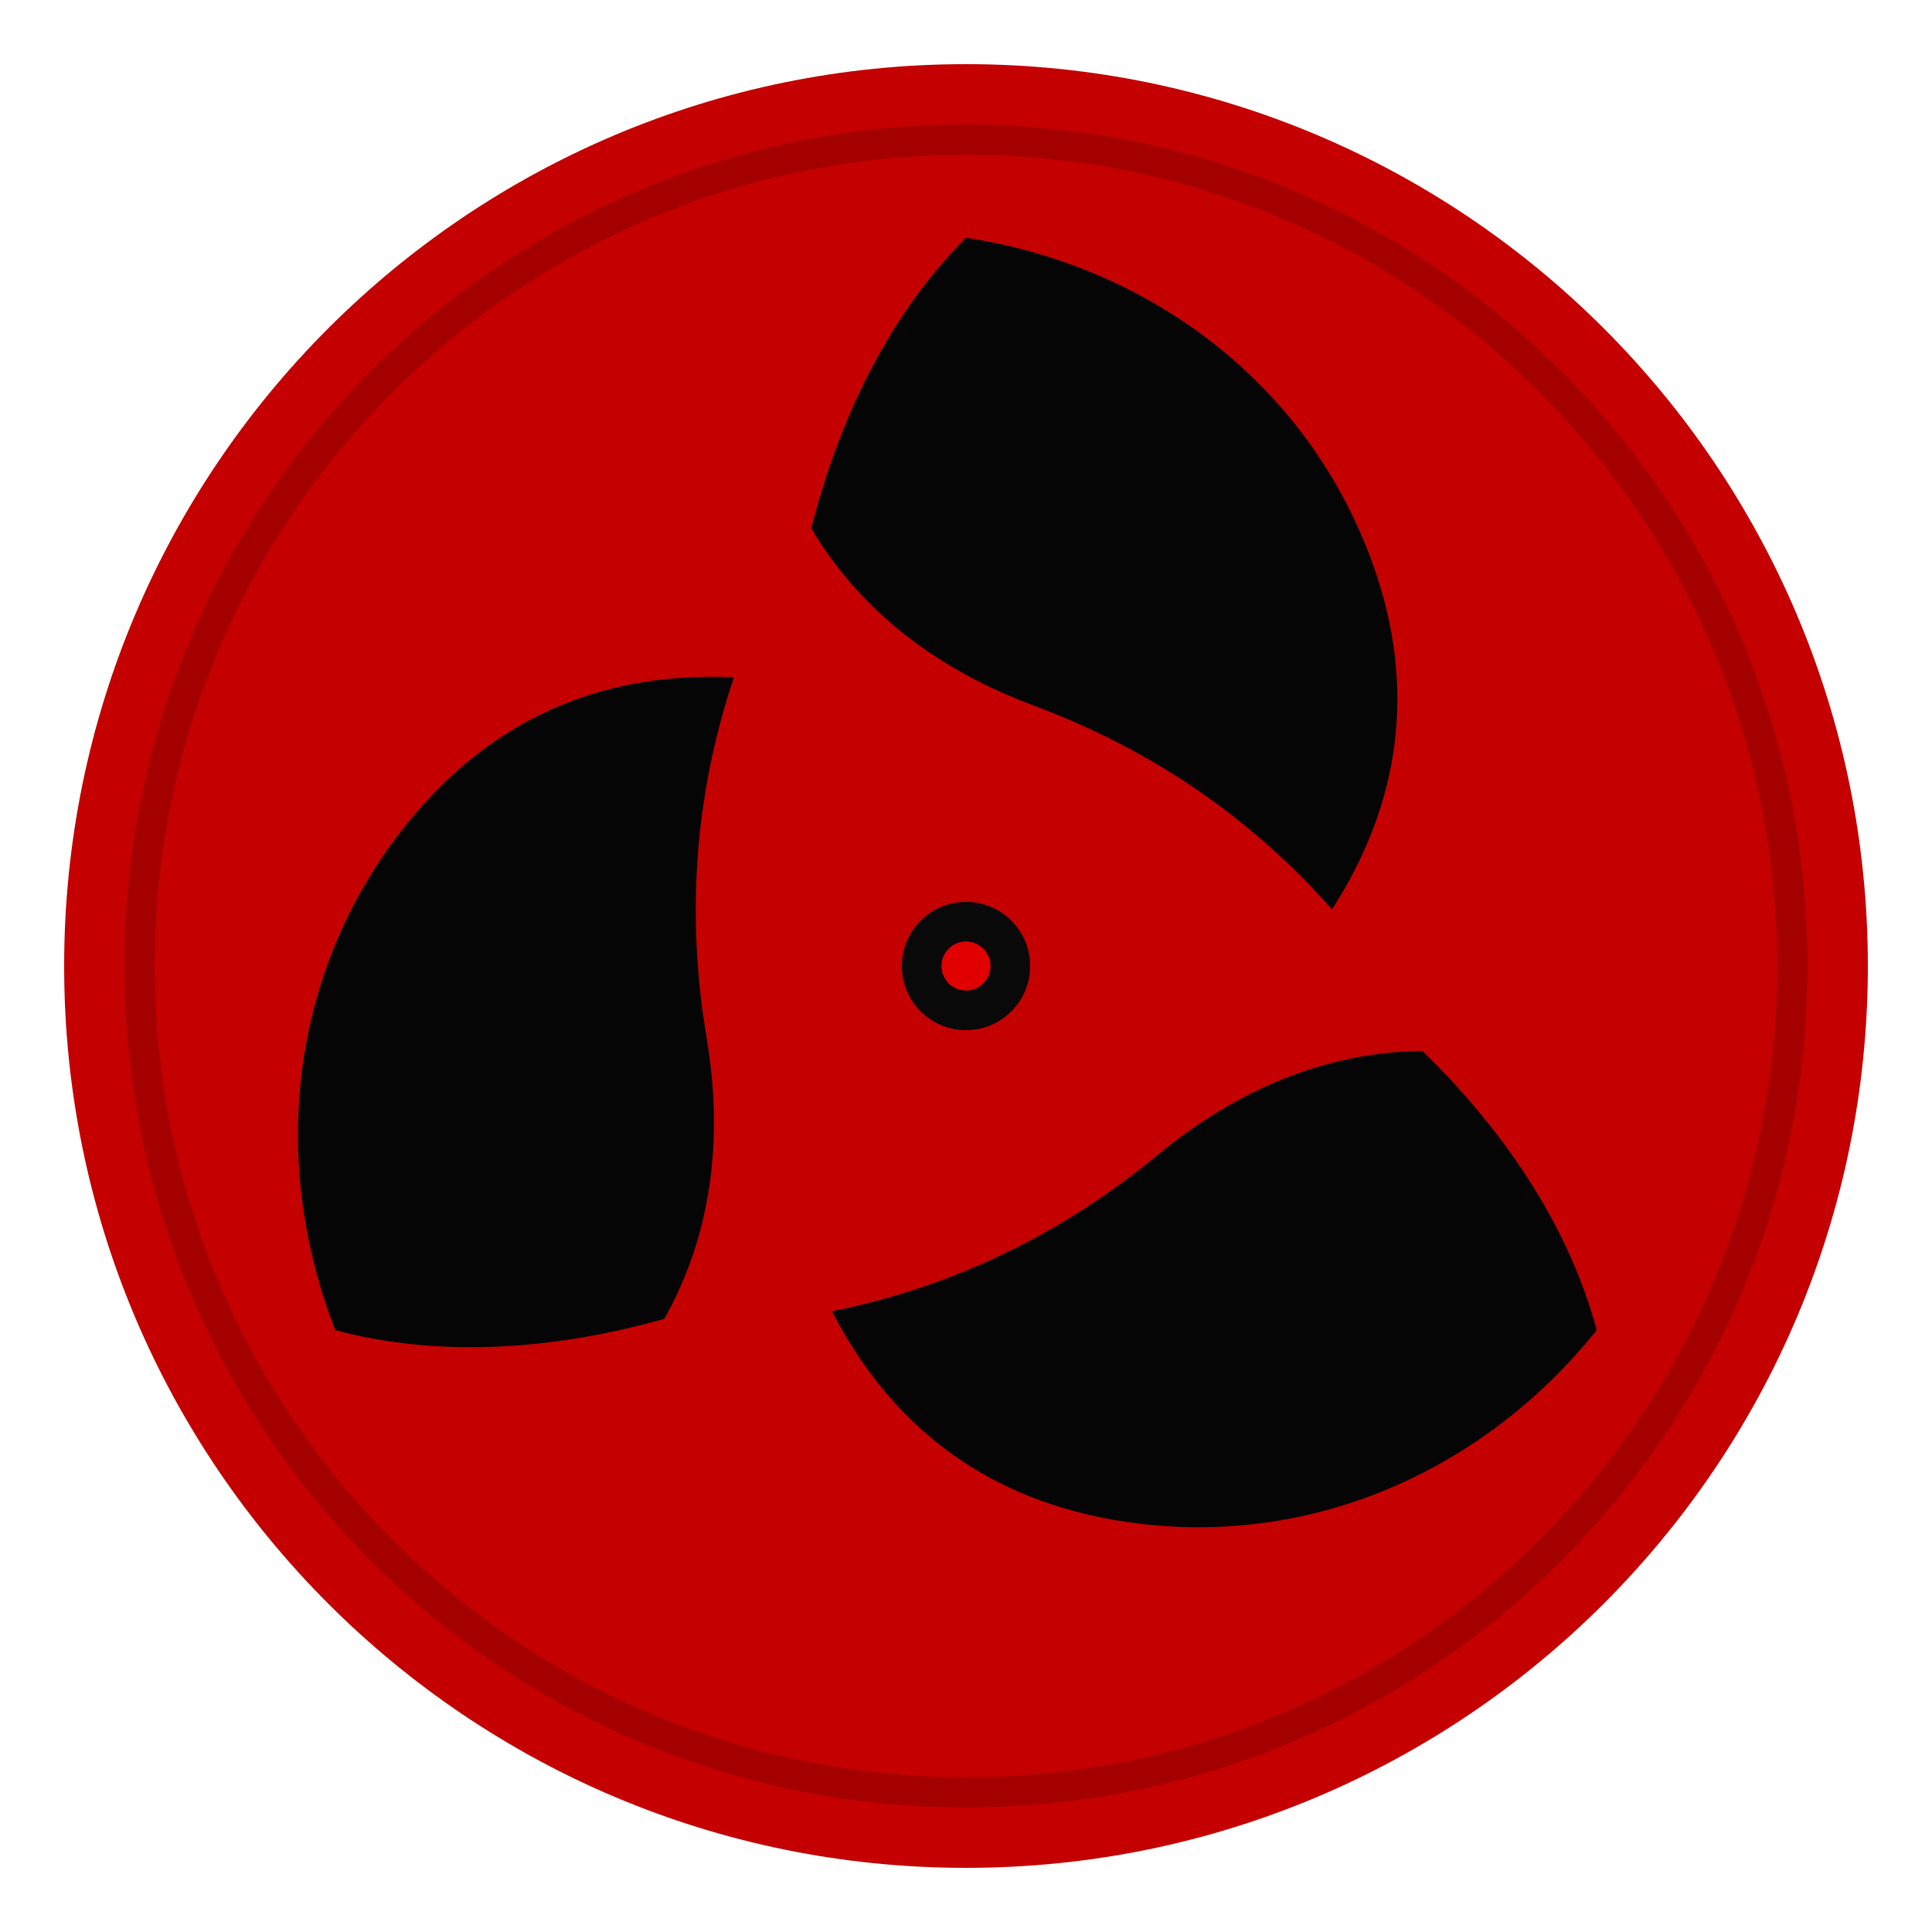
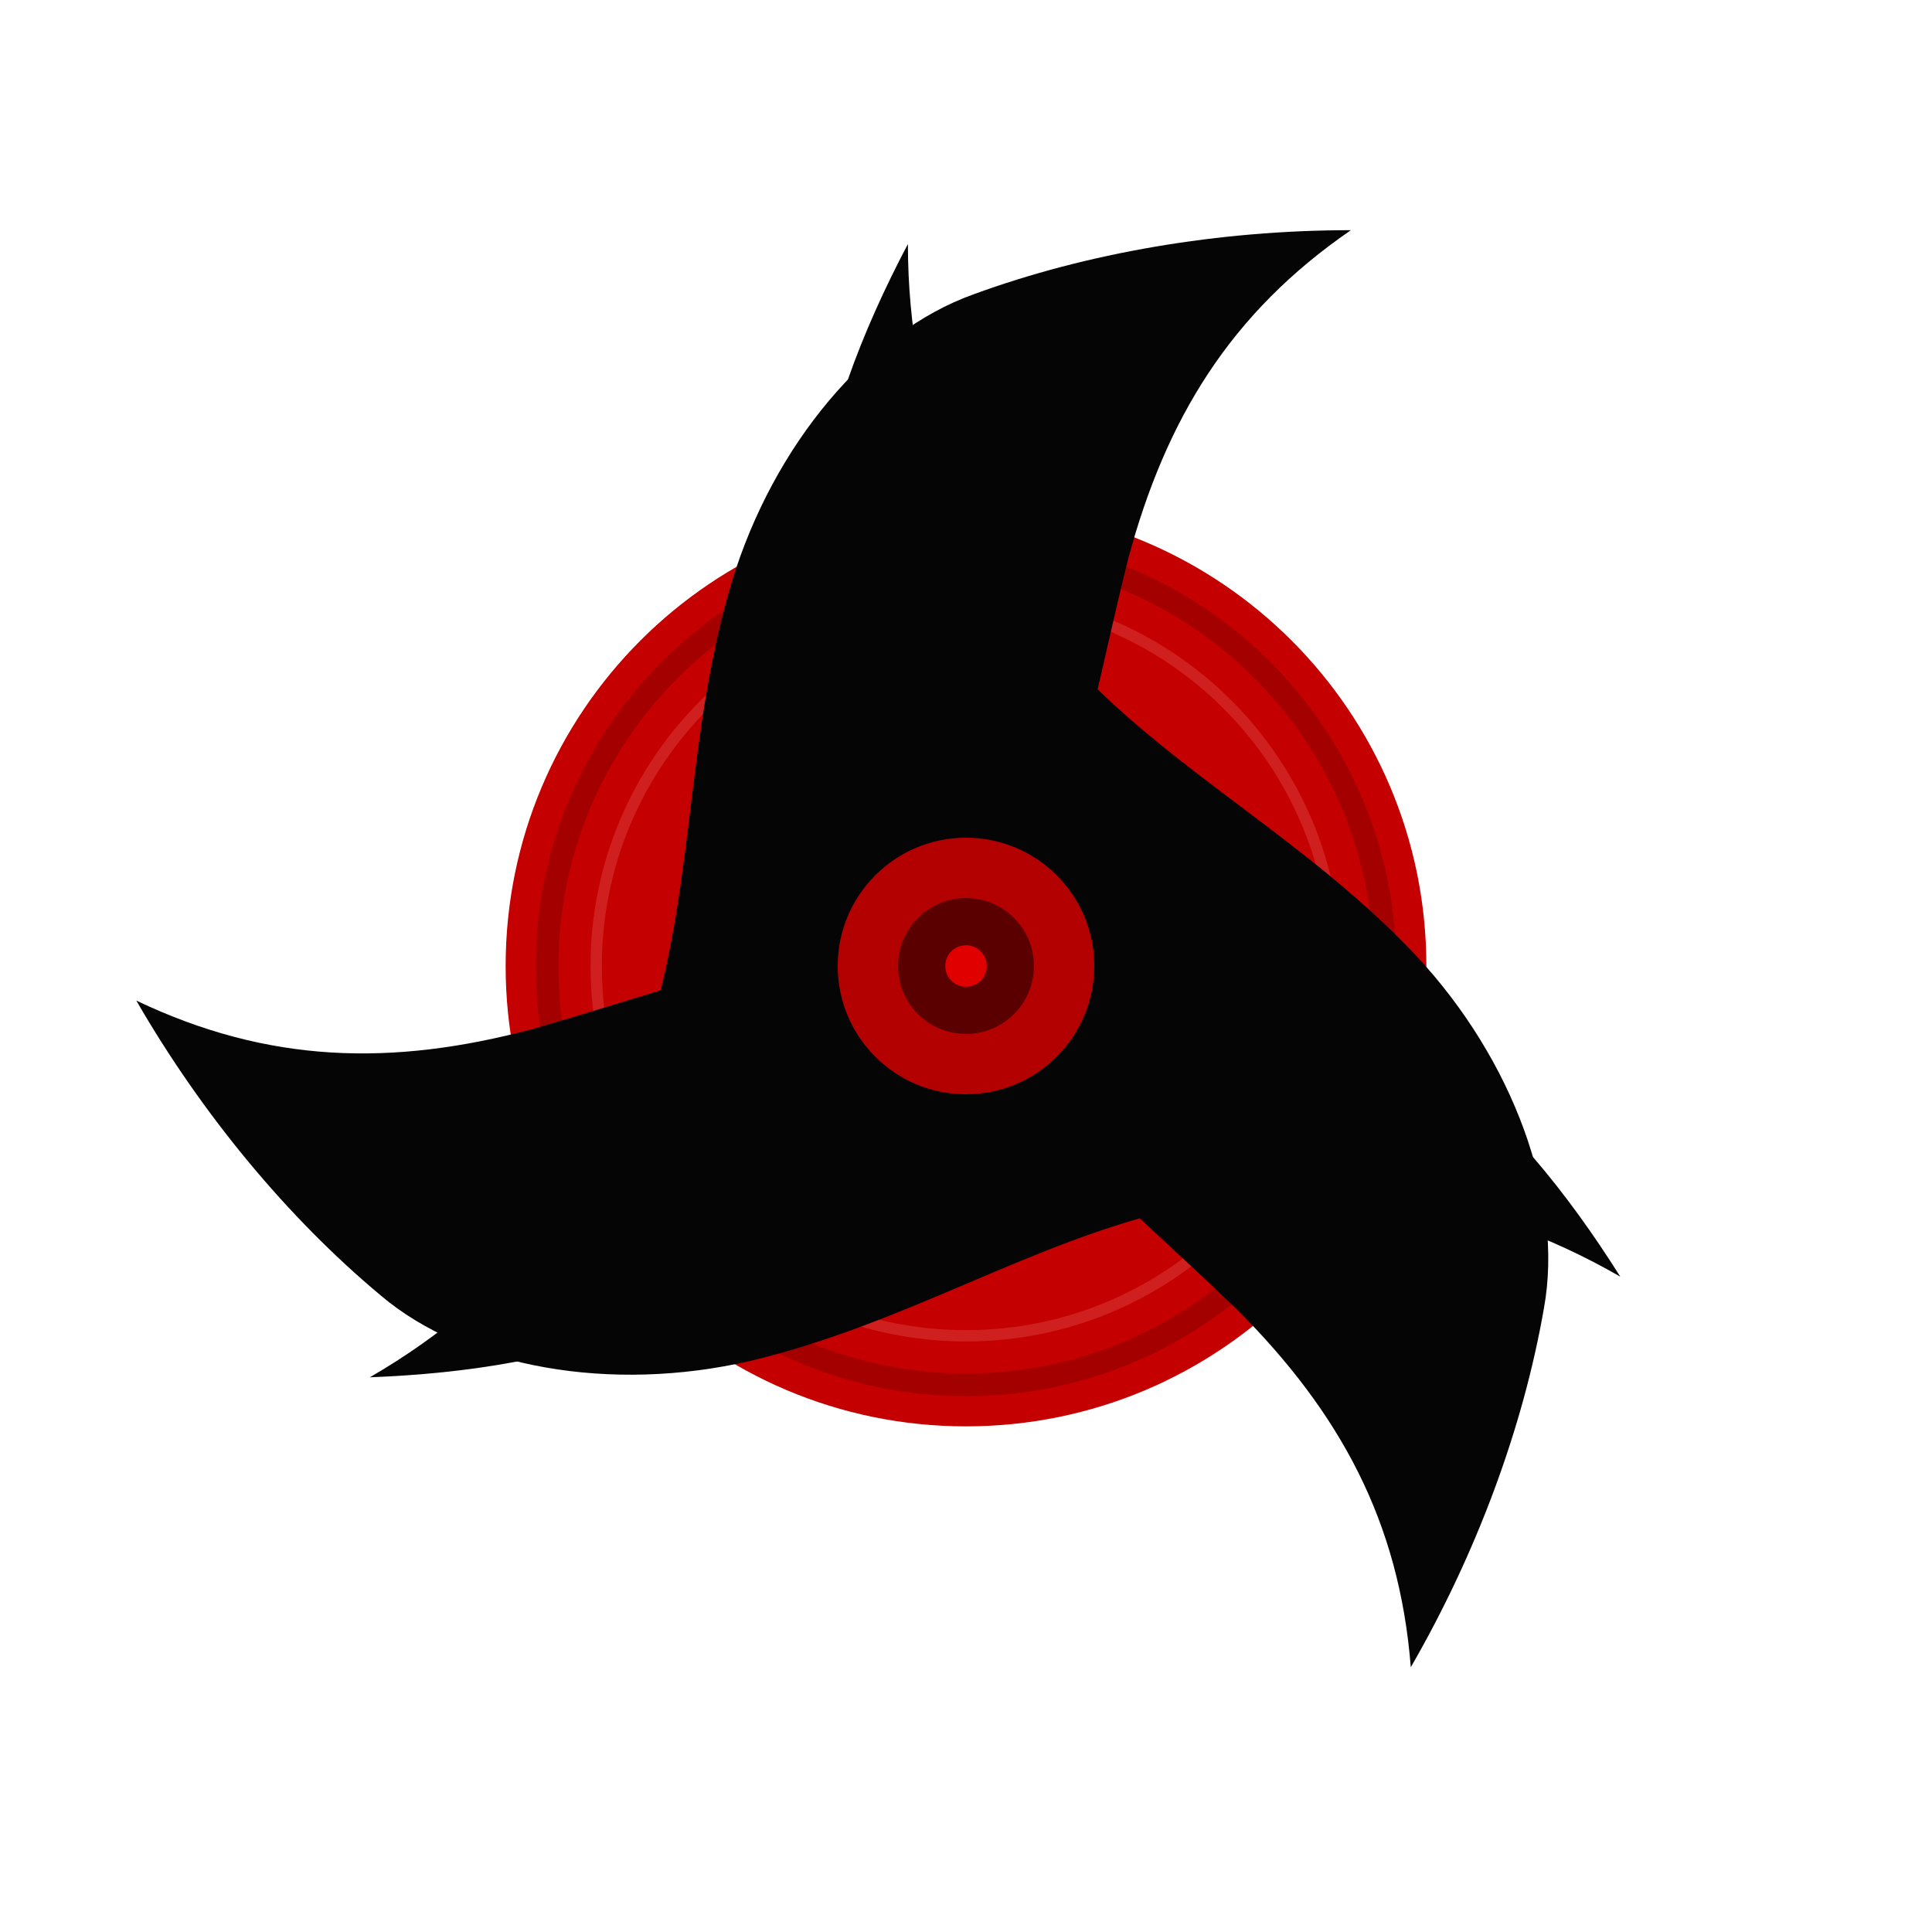
- <svg xmlns="http://www.w3.org/2000/svg" viewBox="0 0 1024 1024" role="img" aria-label="Three-blade Mangekyo-inspired symbol">
-   <circle cx="512" cy="512" r="478" fill="#c40000" />
-   <circle cx="512" cy="512" r="438" fill="none" stroke="#7f0000" stroke-width="16" opacity="0.45" />
-   <g fill="#050505">
-     <path d="M512 126              C610 141 694 204 728 300              C751 365 742 426 706 482              C661 431 607 396 548 374              C497 355 456 324 430 280              C446 217 474 164 512 126Z" />
-     <path d="M512 126              C610 141 694 204 728 300              C751 365 742 426 706 482              C661 431 607 396 548 374              C497 355 456 324 430 280              C446 217 474 164 512 126Z" transform="rotate(120 512 512)" />
-     <path d="M512 126              C610 141 694 204 728 300              C751 365 742 426 706 482              C661 431 607 396 548 374              C497 355 456 324 430 280              C446 217 474 164 512 126Z" transform="rotate(240 512 512)" />
-   </g>
-   <circle cx="512" cy="512" r="34" fill="#090909" />
-   <circle cx="512" cy="512" r="13" fill="#e00000" />
+ <svg xmlns="http://www.w3.org/2000/svg" width="512" height="512" viewBox="0 0 512 512" fill="none">
+   <circle cx="256" cy="256" r="122" fill="#C40000" />
+   <circle cx="256" cy="256" r="111" stroke="#7D0000" stroke-width="6" opacity="0.45" />
+   <circle cx="256" cy="256" r="98" stroke="#E35A5A" stroke-width="3" opacity="0.35" />
+   <defs>
+     <path id="blade" d="       M 258 78       C 230 88, 205 118, 194 154       C 182 194, 184 233, 173 270       C 161 311, 136 343, 98 365       C 124 364, 151 360, 176 349       C 219 330, 250 300, 268 258       C 284 221, 290 184, 299 148       C 309 111, 326 83, 358 61       C 323 61, 288 67, 258 78 Z" />
+   </defs>
+   <use href="#blade" fill="#050505" />
+   <use href="#blade" fill="#050505" transform="rotate(120 256 256)" />
+   <use href="#blade" fill="#050505" transform="rotate(240 256 256)" />
+   <circle cx="256" cy="256" r="34" fill="#B30000" />
+   <circle cx="256" cy="256" r="18" fill="#2B0000" opacity="0.65" />
+   <circle cx="256" cy="256" r="5.5" fill="#E00000" />
</svg>
